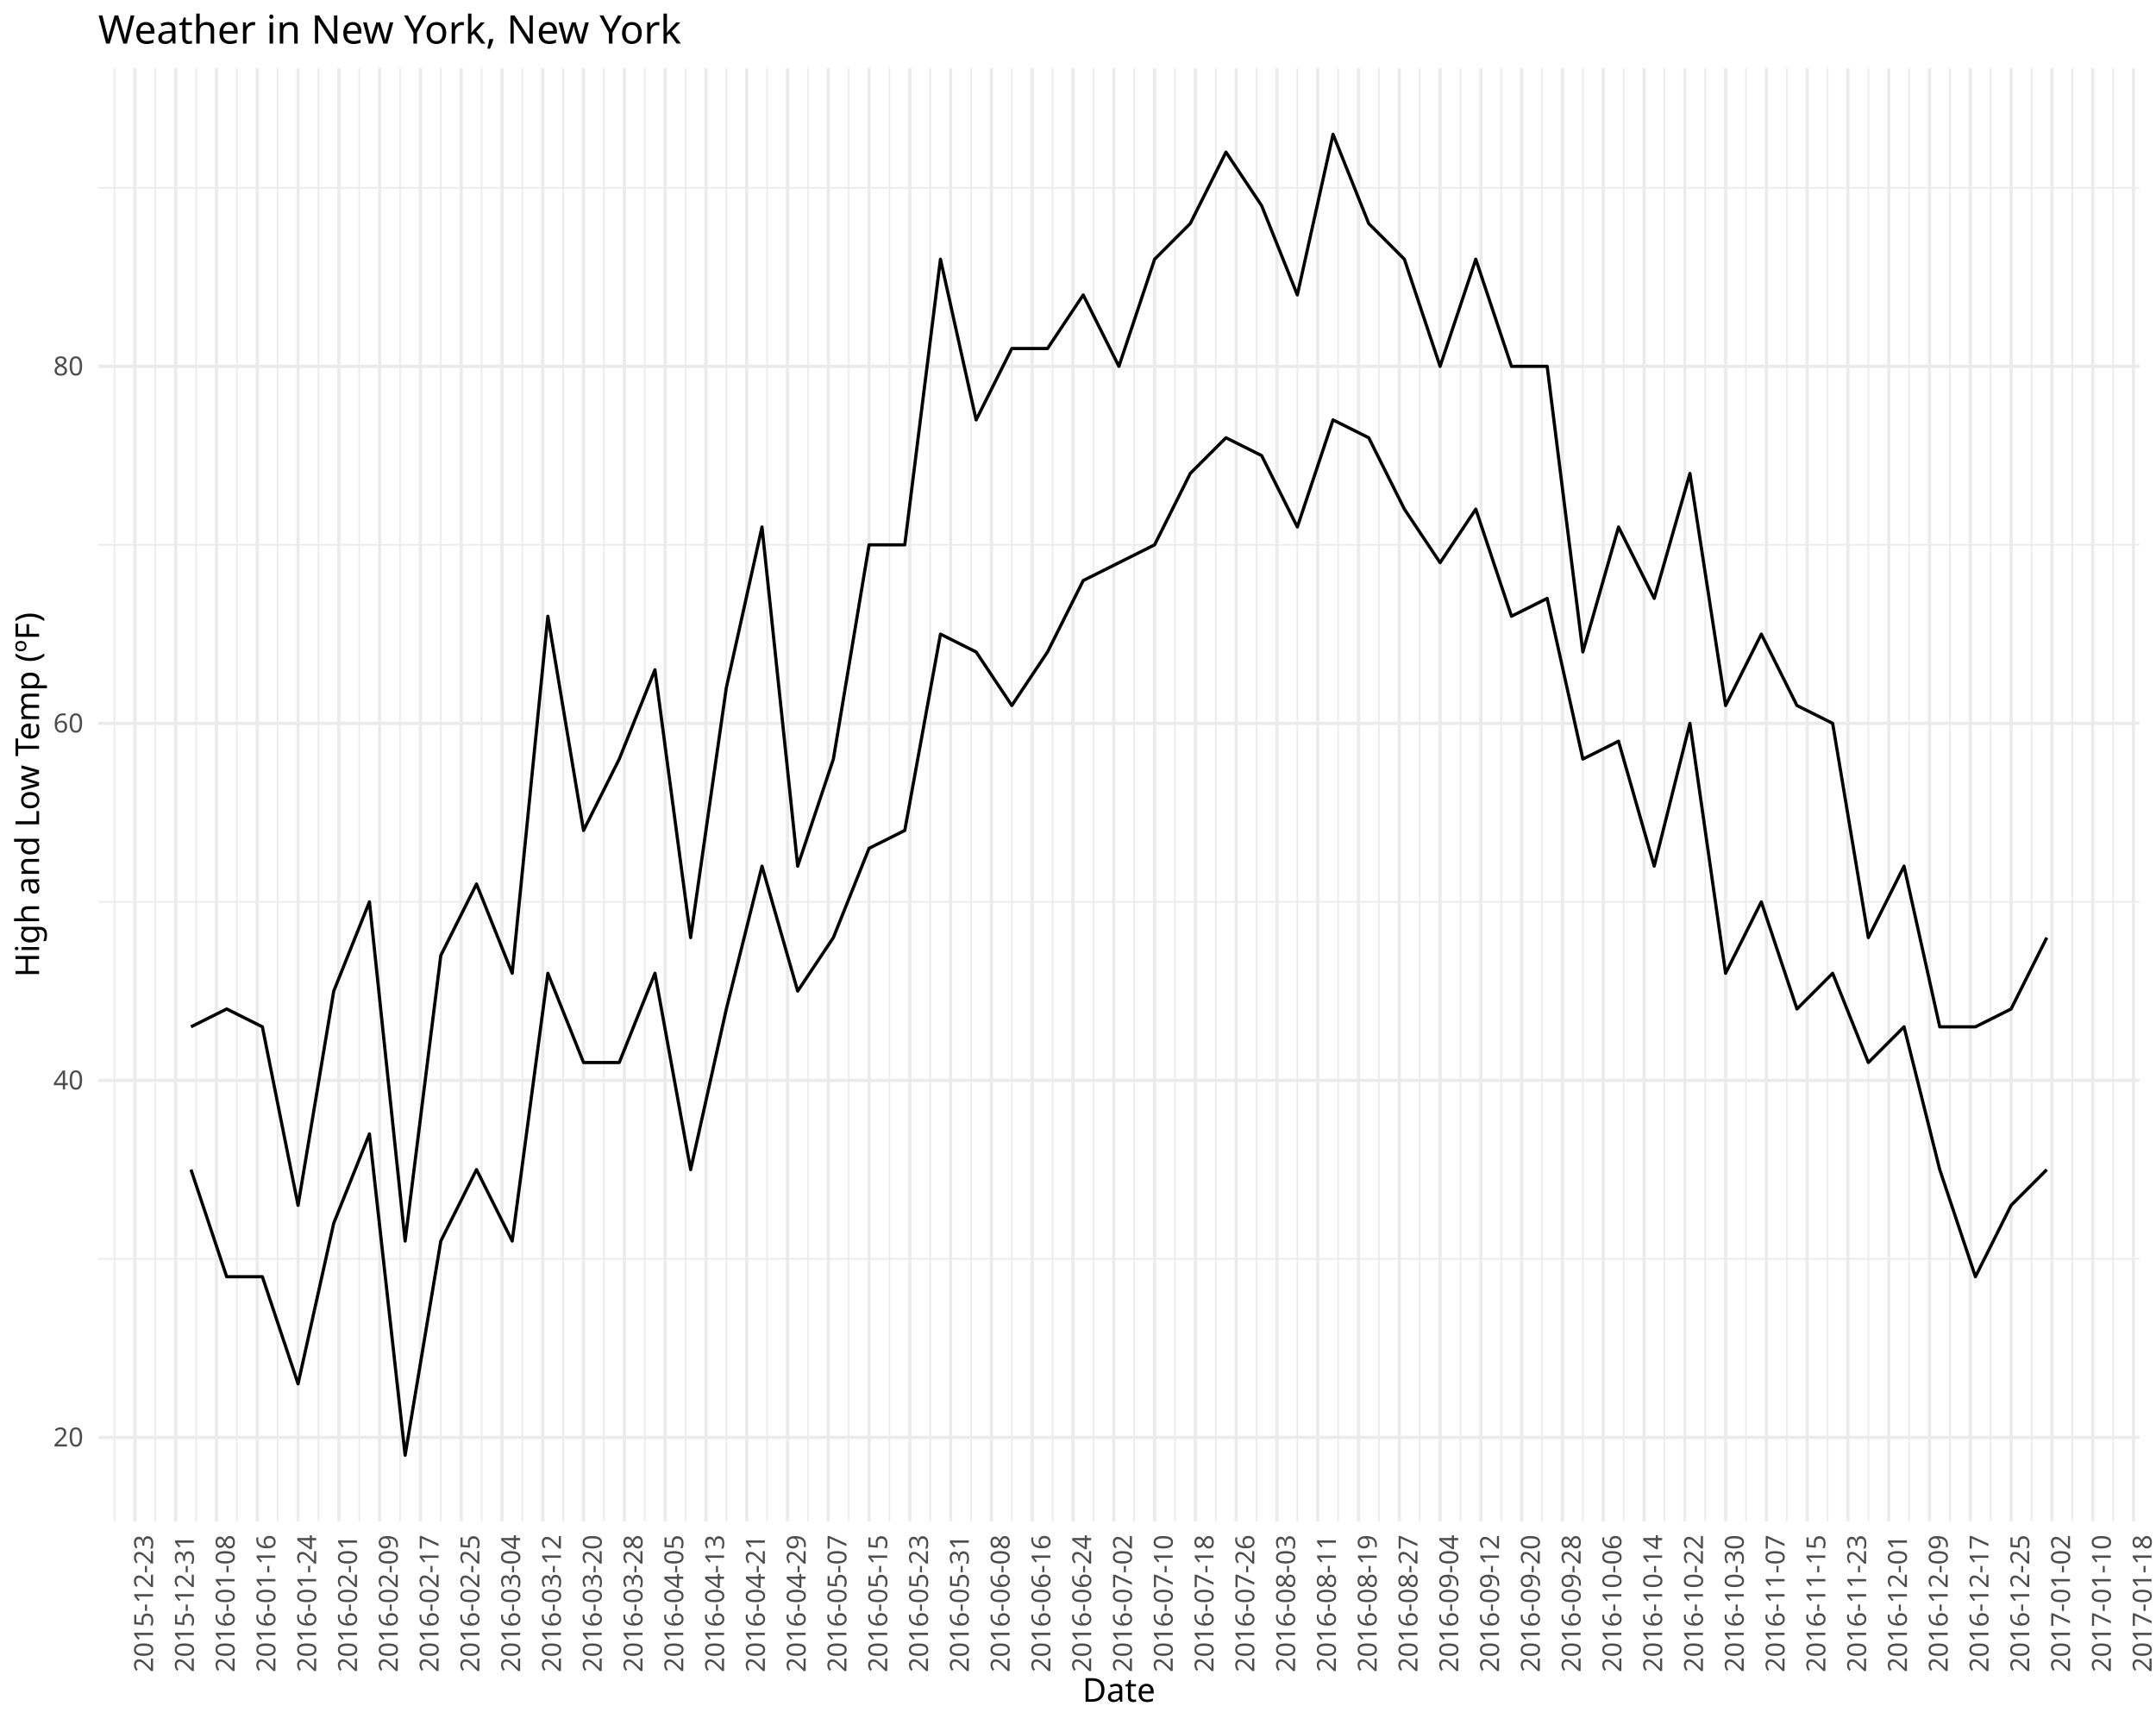
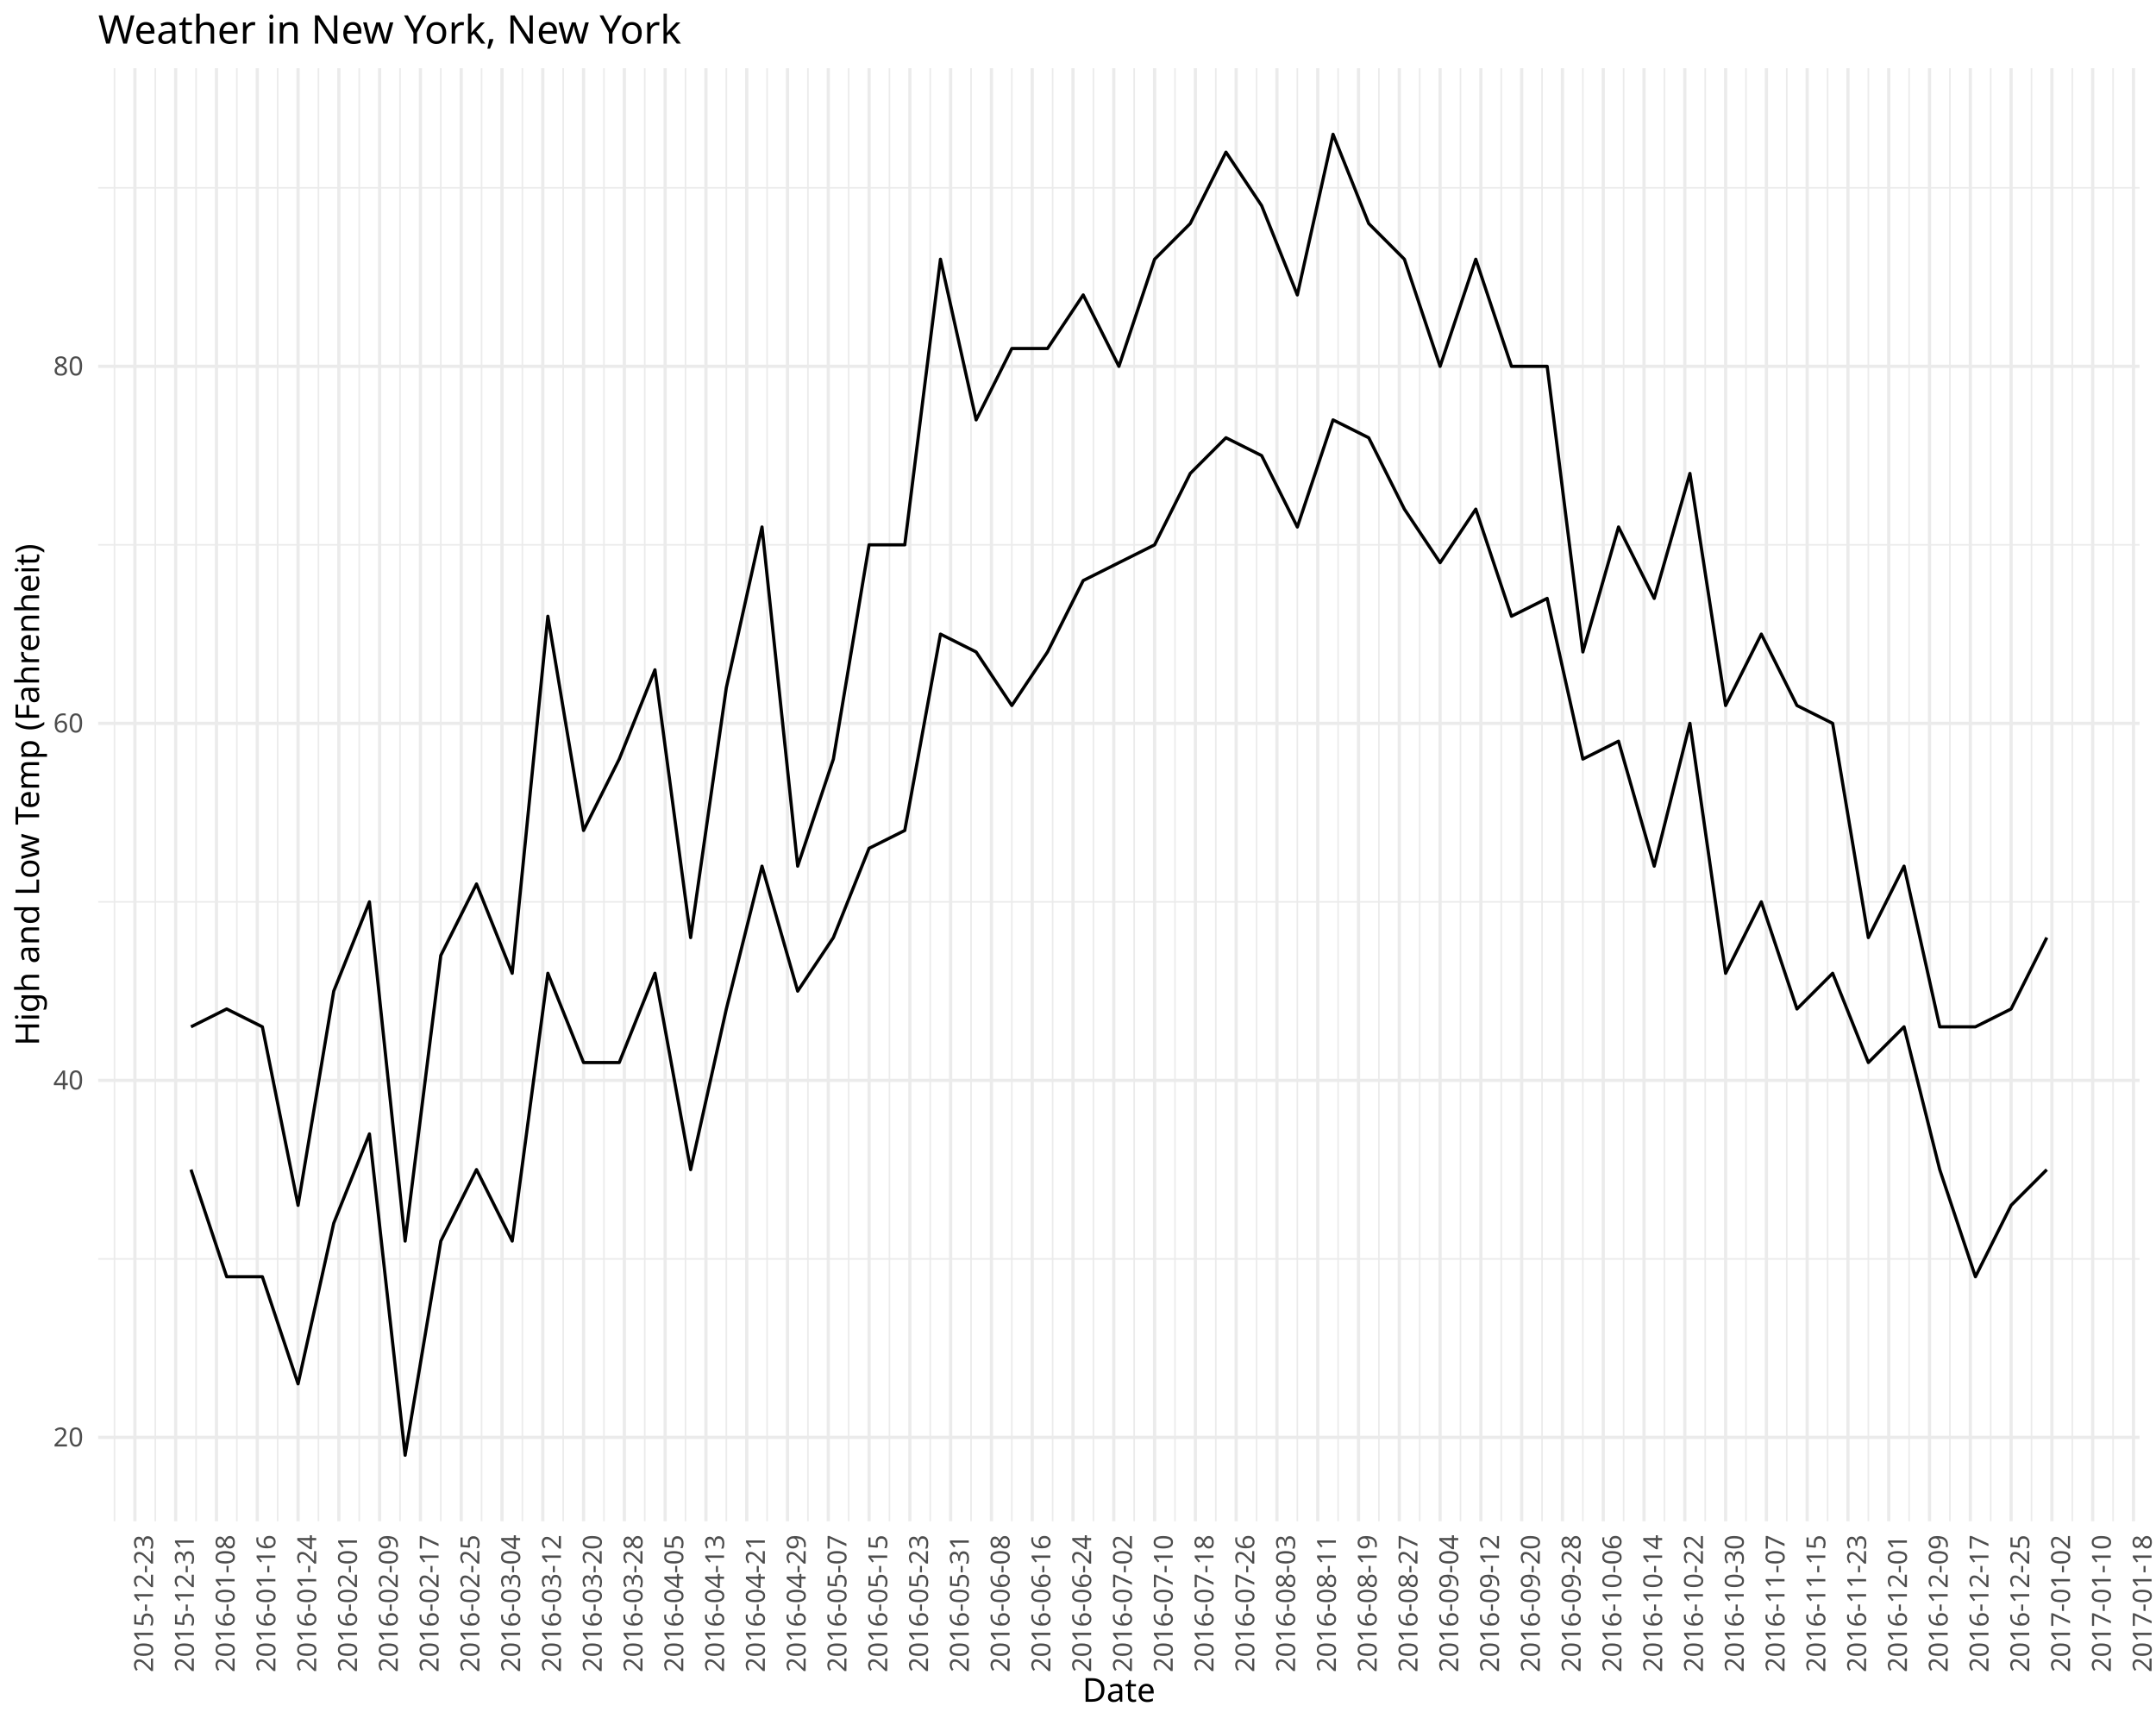
<svg xmlns="http://www.w3.org/2000/svg" class="svglite" data-engine-version="2.0" width="720.00pt" height="576.00pt" viewBox="0 0 720.00 576.00">
  <defs>
    <style type="text/css">
    .svglite line, .svglite polyline, .svglite polygon, .svglite path, .svglite rect, .svglite circle {
      fill: none;
      stroke: #000000;
      stroke-linecap: round;
      stroke-linejoin: round;
      stroke-miterlimit: 10.00;
    }
  </style>
  </defs>
  <rect width="100%" height="100%" style="stroke: none; fill: #FFFFFF;" />
  <defs>
    <clipPath id="cpMC4wMHw3MjAuMDB8MC4wMHw1NzYuMDA=">
      <rect x="0.00" y="0.00" width="720.00" height="576.00" />
    </clipPath>
  </defs>
  <g clip-path="url(#cpMC4wMHw3MjAuMDB8MC4wMHw1NzYuMDA=)">
</g>
  <defs>
    <clipPath id="cpMzIuNzl8NzE0LjUyfDIyLjc4fDUwNy45OA==">
      <rect x="32.79" y="22.78" width="681.73" height="485.19" />
    </clipPath>
  </defs>
  <g clip-path="url(#cpMzIuNzl8NzE0LjUyfDIyLjc4fDUwNy45OA==)">
    <polyline points="32.79,420.36 714.52,420.36 " style="stroke-width: 0.53; stroke: #EBEBEB; stroke-linecap: butt;" />
    <polyline points="32.79,301.14 714.52,301.14 " style="stroke-width: 0.53; stroke: #EBEBEB; stroke-linecap: butt;" />
    <polyline points="32.79,181.93 714.52,181.93 " style="stroke-width: 0.53; stroke: #EBEBEB; stroke-linecap: butt;" />
    <polyline points="32.79,62.72 714.52,62.72 " style="stroke-width: 0.53; stroke: #EBEBEB; stroke-linecap: butt;" />
    <polyline points="38.24,507.98 38.24,22.78 " style="stroke-width: 0.53; stroke: #EBEBEB; stroke-linecap: butt;" />
    <polyline points="51.86,507.98 51.86,22.78 " style="stroke-width: 0.53; stroke: #EBEBEB; stroke-linecap: butt;" />
    <polyline points="65.48,507.98 65.48,22.78 " style="stroke-width: 0.53; stroke: #EBEBEB; stroke-linecap: butt;" />
    <polyline points="79.10,507.98 79.10,22.78 " style="stroke-width: 0.53; stroke: #EBEBEB; stroke-linecap: butt;" />
    <polyline points="92.73,507.98 92.73,22.78 " style="stroke-width: 0.53; stroke: #EBEBEB; stroke-linecap: butt;" />
    <polyline points="106.35,507.98 106.35,22.78 " style="stroke-width: 0.53; stroke: #EBEBEB; stroke-linecap: butt;" />
    <polyline points="119.97,507.98 119.97,22.78 " style="stroke-width: 0.53; stroke: #EBEBEB; stroke-linecap: butt;" />
    <polyline points="133.59,507.98 133.59,22.78 " style="stroke-width: 0.53; stroke: #EBEBEB; stroke-linecap: butt;" />
    <polyline points="147.21,507.98 147.21,22.78 " style="stroke-width: 0.53; stroke: #EBEBEB; stroke-linecap: butt;" />
    <polyline points="160.83,507.98 160.83,22.78 " style="stroke-width: 0.53; stroke: #EBEBEB; stroke-linecap: butt;" />
    <polyline points="174.45,507.98 174.45,22.78 " style="stroke-width: 0.53; stroke: #EBEBEB; stroke-linecap: butt;" />
    <polyline points="188.07,507.98 188.07,22.78 " style="stroke-width: 0.53; stroke: #EBEBEB; stroke-linecap: butt;" />
    <polyline points="201.69,507.98 201.69,22.78 " style="stroke-width: 0.53; stroke: #EBEBEB; stroke-linecap: butt;" />
    <polyline points="215.31,507.98 215.31,22.78 " style="stroke-width: 0.53; stroke: #EBEBEB; stroke-linecap: butt;" />
    <polyline points="228.93,507.98 228.93,22.78 " style="stroke-width: 0.53; stroke: #EBEBEB; stroke-linecap: butt;" />
    <polyline points="242.56,507.98 242.56,22.78 " style="stroke-width: 0.53; stroke: #EBEBEB; stroke-linecap: butt;" />
    <polyline points="256.18,507.98 256.18,22.78 " style="stroke-width: 0.53; stroke: #EBEBEB; stroke-linecap: butt;" />
    <polyline points="269.80,507.98 269.80,22.78 " style="stroke-width: 0.53; stroke: #EBEBEB; stroke-linecap: butt;" />
    <polyline points="283.42,507.98 283.42,22.78 " style="stroke-width: 0.53; stroke: #EBEBEB; stroke-linecap: butt;" />
    <polyline points="297.04,507.98 297.04,22.78 " style="stroke-width: 0.53; stroke: #EBEBEB; stroke-linecap: butt;" />
    <polyline points="310.66,507.98 310.66,22.78 " style="stroke-width: 0.53; stroke: #EBEBEB; stroke-linecap: butt;" />
    <polyline points="324.28,507.98 324.28,22.78 " style="stroke-width: 0.53; stroke: #EBEBEB; stroke-linecap: butt;" />
    <polyline points="337.90,507.98 337.90,22.78 " style="stroke-width: 0.53; stroke: #EBEBEB; stroke-linecap: butt;" />
    <polyline points="351.52,507.98 351.52,22.78 " style="stroke-width: 0.53; stroke: #EBEBEB; stroke-linecap: butt;" />
    <polyline points="365.14,507.98 365.14,22.78 " style="stroke-width: 0.53; stroke: #EBEBEB; stroke-linecap: butt;" />
    <polyline points="378.76,507.98 378.76,22.78 " style="stroke-width: 0.53; stroke: #EBEBEB; stroke-linecap: butt;" />
    <polyline points="392.39,507.98 392.39,22.78 " style="stroke-width: 0.53; stroke: #EBEBEB; stroke-linecap: butt;" />
    <polyline points="406.01,507.98 406.01,22.78 " style="stroke-width: 0.53; stroke: #EBEBEB; stroke-linecap: butt;" />
    <polyline points="419.63,507.98 419.63,22.78 " style="stroke-width: 0.53; stroke: #EBEBEB; stroke-linecap: butt;" />
    <polyline points="433.25,507.98 433.25,22.78 " style="stroke-width: 0.53; stroke: #EBEBEB; stroke-linecap: butt;" />
    <polyline points="446.87,507.98 446.87,22.78 " style="stroke-width: 0.53; stroke: #EBEBEB; stroke-linecap: butt;" />
    <polyline points="460.49,507.98 460.49,22.78 " style="stroke-width: 0.53; stroke: #EBEBEB; stroke-linecap: butt;" />
    <polyline points="474.11,507.98 474.11,22.78 " style="stroke-width: 0.53; stroke: #EBEBEB; stroke-linecap: butt;" />
    <polyline points="487.73,507.98 487.73,22.78 " style="stroke-width: 0.53; stroke: #EBEBEB; stroke-linecap: butt;" />
    <polyline points="501.35,507.98 501.35,22.78 " style="stroke-width: 0.53; stroke: #EBEBEB; stroke-linecap: butt;" />
    <polyline points="514.97,507.98 514.97,22.78 " style="stroke-width: 0.53; stroke: #EBEBEB; stroke-linecap: butt;" />
    <polyline points="528.60,507.98 528.60,22.78 " style="stroke-width: 0.53; stroke: #EBEBEB; stroke-linecap: butt;" />
    <polyline points="542.22,507.98 542.22,22.78 " style="stroke-width: 0.53; stroke: #EBEBEB; stroke-linecap: butt;" />
    <polyline points="555.84,507.98 555.84,22.78 " style="stroke-width: 0.53; stroke: #EBEBEB; stroke-linecap: butt;" />
    <polyline points="569.46,507.98 569.46,22.78 " style="stroke-width: 0.53; stroke: #EBEBEB; stroke-linecap: butt;" />
    <polyline points="583.08,507.98 583.08,22.78 " style="stroke-width: 0.53; stroke: #EBEBEB; stroke-linecap: butt;" />
    <polyline points="596.70,507.98 596.70,22.78 " style="stroke-width: 0.53; stroke: #EBEBEB; stroke-linecap: butt;" />
    <polyline points="610.32,507.98 610.32,22.78 " style="stroke-width: 0.53; stroke: #EBEBEB; stroke-linecap: butt;" />
    <polyline points="623.94,507.98 623.94,22.78 " style="stroke-width: 0.53; stroke: #EBEBEB; stroke-linecap: butt;" />
    <polyline points="637.56,507.98 637.56,22.78 " style="stroke-width: 0.53; stroke: #EBEBEB; stroke-linecap: butt;" />
    <polyline points="651.18,507.98 651.18,22.78 " style="stroke-width: 0.53; stroke: #EBEBEB; stroke-linecap: butt;" />
    <polyline points="664.80,507.98 664.80,22.78 " style="stroke-width: 0.53; stroke: #EBEBEB; stroke-linecap: butt;" />
    <polyline points="678.43,507.98 678.43,22.78 " style="stroke-width: 0.53; stroke: #EBEBEB; stroke-linecap: butt;" />
    <polyline points="692.05,507.98 692.05,22.78 " style="stroke-width: 0.53; stroke: #EBEBEB; stroke-linecap: butt;" />
    <polyline points="705.67,507.98 705.67,22.78 " style="stroke-width: 0.53; stroke: #EBEBEB; stroke-linecap: butt;" />
    <polyline points="32.79,479.96 714.52,479.96 " style="stroke-width: 1.07; stroke: #EBEBEB; stroke-linecap: butt;" />
    <polyline points="32.79,360.75 714.52,360.75 " style="stroke-width: 1.07; stroke: #EBEBEB; stroke-linecap: butt;" />
    <polyline points="32.79,241.54 714.52,241.54 " style="stroke-width: 1.07; stroke: #EBEBEB; stroke-linecap: butt;" />
    <polyline points="32.79,122.33 714.52,122.33 " style="stroke-width: 1.07; stroke: #EBEBEB; stroke-linecap: butt;" />
    <polyline points="45.05,507.98 45.05,22.78 " style="stroke-width: 1.07; stroke: #EBEBEB; stroke-linecap: butt;" />
    <polyline points="58.67,507.98 58.67,22.78 " style="stroke-width: 1.07; stroke: #EBEBEB; stroke-linecap: butt;" />
    <polyline points="72.29,507.98 72.29,22.78 " style="stroke-width: 1.07; stroke: #EBEBEB; stroke-linecap: butt;" />
    <polyline points="85.92,507.98 85.92,22.78 " style="stroke-width: 1.07; stroke: #EBEBEB; stroke-linecap: butt;" />
    <polyline points="99.54,507.98 99.54,22.78 " style="stroke-width: 1.07; stroke: #EBEBEB; stroke-linecap: butt;" />
    <polyline points="113.16,507.98 113.16,22.78 " style="stroke-width: 1.07; stroke: #EBEBEB; stroke-linecap: butt;" />
    <polyline points="126.78,507.98 126.78,22.78 " style="stroke-width: 1.07; stroke: #EBEBEB; stroke-linecap: butt;" />
    <polyline points="140.40,507.98 140.40,22.78 " style="stroke-width: 1.07; stroke: #EBEBEB; stroke-linecap: butt;" />
    <polyline points="154.02,507.98 154.02,22.78 " style="stroke-width: 1.07; stroke: #EBEBEB; stroke-linecap: butt;" />
    <polyline points="167.64,507.98 167.64,22.78 " style="stroke-width: 1.07; stroke: #EBEBEB; stroke-linecap: butt;" />
    <polyline points="181.26,507.98 181.26,22.78 " style="stroke-width: 1.07; stroke: #EBEBEB; stroke-linecap: butt;" />
    <polyline points="194.88,507.98 194.88,22.78 " style="stroke-width: 1.07; stroke: #EBEBEB; stroke-linecap: butt;" />
    <polyline points="208.50,507.98 208.50,22.78 " style="stroke-width: 1.07; stroke: #EBEBEB; stroke-linecap: butt;" />
    <polyline points="222.12,507.98 222.12,22.78 " style="stroke-width: 1.07; stroke: #EBEBEB; stroke-linecap: butt;" />
    <polyline points="235.75,507.98 235.75,22.78 " style="stroke-width: 1.07; stroke: #EBEBEB; stroke-linecap: butt;" />
    <polyline points="249.37,507.98 249.37,22.78 " style="stroke-width: 1.07; stroke: #EBEBEB; stroke-linecap: butt;" />
    <polyline points="262.99,507.98 262.99,22.78 " style="stroke-width: 1.07; stroke: #EBEBEB; stroke-linecap: butt;" />
    <polyline points="276.61,507.98 276.61,22.78 " style="stroke-width: 1.07; stroke: #EBEBEB; stroke-linecap: butt;" />
    <polyline points="290.23,507.98 290.23,22.78 " style="stroke-width: 1.07; stroke: #EBEBEB; stroke-linecap: butt;" />
    <polyline points="303.85,507.98 303.85,22.78 " style="stroke-width: 1.07; stroke: #EBEBEB; stroke-linecap: butt;" />
    <polyline points="317.47,507.98 317.47,22.78 " style="stroke-width: 1.07; stroke: #EBEBEB; stroke-linecap: butt;" />
    <polyline points="331.09,507.98 331.09,22.78 " style="stroke-width: 1.07; stroke: #EBEBEB; stroke-linecap: butt;" />
    <polyline points="344.71,507.98 344.71,22.78 " style="stroke-width: 1.07; stroke: #EBEBEB; stroke-linecap: butt;" />
    <polyline points="358.33,507.98 358.33,22.78 " style="stroke-width: 1.07; stroke: #EBEBEB; stroke-linecap: butt;" />
    <polyline points="371.95,507.98 371.95,22.78 " style="stroke-width: 1.07; stroke: #EBEBEB; stroke-linecap: butt;" />
    <polyline points="385.58,507.98 385.58,22.78 " style="stroke-width: 1.07; stroke: #EBEBEB; stroke-linecap: butt;" />
    <polyline points="399.20,507.98 399.20,22.78 " style="stroke-width: 1.07; stroke: #EBEBEB; stroke-linecap: butt;" />
    <polyline points="412.82,507.98 412.82,22.78 " style="stroke-width: 1.07; stroke: #EBEBEB; stroke-linecap: butt;" />
    <polyline points="426.44,507.98 426.44,22.78 " style="stroke-width: 1.07; stroke: #EBEBEB; stroke-linecap: butt;" />
    <polyline points="440.06,507.98 440.06,22.78 " style="stroke-width: 1.07; stroke: #EBEBEB; stroke-linecap: butt;" />
    <polyline points="453.68,507.98 453.68,22.78 " style="stroke-width: 1.07; stroke: #EBEBEB; stroke-linecap: butt;" />
    <polyline points="467.30,507.98 467.30,22.78 " style="stroke-width: 1.07; stroke: #EBEBEB; stroke-linecap: butt;" />
    <polyline points="480.92,507.98 480.92,22.78 " style="stroke-width: 1.07; stroke: #EBEBEB; stroke-linecap: butt;" />
    <polyline points="494.54,507.98 494.54,22.78 " style="stroke-width: 1.07; stroke: #EBEBEB; stroke-linecap: butt;" />
    <polyline points="508.16,507.98 508.16,22.78 " style="stroke-width: 1.07; stroke: #EBEBEB; stroke-linecap: butt;" />
    <polyline points="521.78,507.98 521.78,22.78 " style="stroke-width: 1.07; stroke: #EBEBEB; stroke-linecap: butt;" />
    <polyline points="535.41,507.98 535.41,22.78 " style="stroke-width: 1.07; stroke: #EBEBEB; stroke-linecap: butt;" />
    <polyline points="549.03,507.98 549.03,22.78 " style="stroke-width: 1.07; stroke: #EBEBEB; stroke-linecap: butt;" />
    <polyline points="562.65,507.98 562.65,22.78 " style="stroke-width: 1.07; stroke: #EBEBEB; stroke-linecap: butt;" />
    <polyline points="576.27,507.98 576.27,22.78 " style="stroke-width: 1.07; stroke: #EBEBEB; stroke-linecap: butt;" />
    <polyline points="589.89,507.98 589.89,22.78 " style="stroke-width: 1.07; stroke: #EBEBEB; stroke-linecap: butt;" />
    <polyline points="603.51,507.98 603.51,22.78 " style="stroke-width: 1.07; stroke: #EBEBEB; stroke-linecap: butt;" />
    <polyline points="617.13,507.98 617.13,22.78 " style="stroke-width: 1.07; stroke: #EBEBEB; stroke-linecap: butt;" />
    <polyline points="630.75,507.98 630.75,22.78 " style="stroke-width: 1.07; stroke: #EBEBEB; stroke-linecap: butt;" />
    <polyline points="644.37,507.98 644.37,22.78 " style="stroke-width: 1.07; stroke: #EBEBEB; stroke-linecap: butt;" />
    <polyline points="657.99,507.98 657.99,22.78 " style="stroke-width: 1.07; stroke: #EBEBEB; stroke-linecap: butt;" />
    <polyline points="671.61,507.98 671.61,22.78 " style="stroke-width: 1.07; stroke: #EBEBEB; stroke-linecap: butt;" />
    <polyline points="685.24,507.98 685.24,22.78 " style="stroke-width: 1.07; stroke: #EBEBEB; stroke-linecap: butt;" />
    <polyline points="698.86,507.98 698.86,22.78 " style="stroke-width: 1.07; stroke: #EBEBEB; stroke-linecap: butt;" />
    <polyline points="712.48,507.98 712.48,22.78 " style="stroke-width: 1.07; stroke: #EBEBEB; stroke-linecap: butt;" />
    <polyline points="63.78,342.87 75.70,336.91 87.62,342.87 99.54,402.48 111.45,330.95 123.37,301.14 135.29,414.40 147.21,319.03 159.13,295.18 171.05,324.99 182.96,205.77 194.88,277.30 206.80,253.46 218.72,223.66 230.64,313.07 242.56,229.62 254.47,175.97 266.39,289.22 278.31,253.46 290.23,181.93 302.15,181.93 314.07,86.56 325.98,140.21 337.90,116.37 349.82,116.37 361.74,98.48 373.66,122.33 385.58,86.56 397.49,74.64 409.41,50.80 421.33,68.68 433.25,98.48 445.17,44.84 457.09,74.64 469.00,86.56 480.92,122.33 492.84,86.56 504.76,122.33 516.68,122.33 528.60,217.70 540.51,175.97 552.43,199.81 564.35,158.09 576.27,235.58 588.19,211.74 600.10,235.58 612.02,241.54 623.94,313.07 635.86,289.22 647.78,342.87 659.70,342.87 671.61,336.91 683.53,313.07 " style="stroke-width: 1.07; stroke-linecap: butt;" />
    <polyline points="63.78,390.55 75.70,426.32 87.62,426.32 99.54,462.08 111.45,408.44 123.37,378.63 135.29,485.92 147.21,414.40 159.13,390.55 171.05,414.40 182.96,324.99 194.88,354.79 206.80,354.79 218.72,324.99 230.64,390.55 242.56,336.91 254.47,289.22 266.39,330.95 278.31,313.07 290.23,283.26 302.15,277.30 314.07,211.74 325.98,217.70 337.90,235.58 349.82,217.70 361.74,193.85 373.66,187.89 385.58,181.93 397.49,158.09 409.41,146.17 421.33,152.13 433.25,175.97 445.17,140.21 457.09,146.17 469.00,170.01 480.92,187.89 492.84,170.01 504.76,205.77 516.68,199.81 528.60,253.46 540.51,247.50 552.43,289.22 564.35,241.54 576.27,324.99 588.19,301.14 600.10,336.91 612.02,324.99 623.94,354.79 635.86,342.87 647.78,390.55 659.70,426.32 671.61,402.48 683.53,390.55 " style="stroke-width: 1.07; stroke-linecap: butt;" />
  </g>
  <g clip-path="url(#cpMC4wMHw3MjAuMDB8MC4wMHw1NzYuMDA=)">
    <text x="27.86" y="482.99" text-anchor="end" style="font-size: 8.80px; fill: #4D4D4D; font-family: sans;" textLength="9.79px" lengthAdjust="spacingAndGlyphs">20</text>
    <text x="27.86" y="363.78" text-anchor="end" style="font-size: 8.80px; fill: #4D4D4D; font-family: sans;" textLength="9.79px" lengthAdjust="spacingAndGlyphs">40</text>
    <text x="27.86" y="244.57" text-anchor="end" style="font-size: 8.80px; fill: #4D4D4D; font-family: sans;" textLength="9.79px" lengthAdjust="spacingAndGlyphs">60</text>
    <text x="27.86" y="125.35" text-anchor="end" style="font-size: 8.80px; fill: #4D4D4D; font-family: sans;" textLength="9.79px" lengthAdjust="spacingAndGlyphs">80</text>
    <text transform="translate(51.11,535.42) rotate(-90)" text-anchor="middle" style="font-size: 8.80px; fill: #4D4D4D; font-family: sans;" textLength="45.02px" lengthAdjust="spacingAndGlyphs">2015-12-23</text>
    <text transform="translate(64.73,535.42) rotate(-90)" text-anchor="middle" style="font-size: 8.80px; fill: #4D4D4D; font-family: sans;" textLength="45.02px" lengthAdjust="spacingAndGlyphs">2015-12-31</text>
    <text transform="translate(78.35,535.42) rotate(-90)" text-anchor="middle" style="font-size: 8.80px; fill: #4D4D4D; font-family: sans;" textLength="45.02px" lengthAdjust="spacingAndGlyphs">2016-01-08</text>
    <text transform="translate(91.97,535.42) rotate(-90)" text-anchor="middle" style="font-size: 8.80px; fill: #4D4D4D; font-family: sans;" textLength="45.02px" lengthAdjust="spacingAndGlyphs">2016-01-16</text>
    <text transform="translate(105.59,535.42) rotate(-90)" text-anchor="middle" style="font-size: 8.80px; fill: #4D4D4D; font-family: sans;" textLength="45.02px" lengthAdjust="spacingAndGlyphs">2016-01-24</text>
    <text transform="translate(119.21,535.42) rotate(-90)" text-anchor="middle" style="font-size: 8.80px; fill: #4D4D4D; font-family: sans;" textLength="45.02px" lengthAdjust="spacingAndGlyphs">2016-02-01</text>
    <text transform="translate(132.83,535.42) rotate(-90)" text-anchor="middle" style="font-size: 8.80px; fill: #4D4D4D; font-family: sans;" textLength="45.02px" lengthAdjust="spacingAndGlyphs">2016-02-09</text>
    <text transform="translate(146.46,535.42) rotate(-90)" text-anchor="middle" style="font-size: 8.80px; fill: #4D4D4D; font-family: sans;" textLength="45.02px" lengthAdjust="spacingAndGlyphs">2016-02-17</text>
    <text transform="translate(160.08,535.42) rotate(-90)" text-anchor="middle" style="font-size: 8.80px; fill: #4D4D4D; font-family: sans;" textLength="45.02px" lengthAdjust="spacingAndGlyphs">2016-02-25</text>
    <text transform="translate(173.70,535.42) rotate(-90)" text-anchor="middle" style="font-size: 8.80px; fill: #4D4D4D; font-family: sans;" textLength="45.02px" lengthAdjust="spacingAndGlyphs">2016-03-04</text>
    <text transform="translate(187.32,535.42) rotate(-90)" text-anchor="middle" style="font-size: 8.80px; fill: #4D4D4D; font-family: sans;" textLength="45.02px" lengthAdjust="spacingAndGlyphs">2016-03-12</text>
    <text transform="translate(200.94,535.42) rotate(-90)" text-anchor="middle" style="font-size: 8.80px; fill: #4D4D4D; font-family: sans;" textLength="45.02px" lengthAdjust="spacingAndGlyphs">2016-03-20</text>
    <text transform="translate(214.56,535.42) rotate(-90)" text-anchor="middle" style="font-size: 8.80px; fill: #4D4D4D; font-family: sans;" textLength="45.02px" lengthAdjust="spacingAndGlyphs">2016-03-28</text>
    <text transform="translate(228.18,535.42) rotate(-90)" text-anchor="middle" style="font-size: 8.80px; fill: #4D4D4D; font-family: sans;" textLength="45.02px" lengthAdjust="spacingAndGlyphs">2016-04-05</text>
    <text transform="translate(241.80,535.42) rotate(-90)" text-anchor="middle" style="font-size: 8.80px; fill: #4D4D4D; font-family: sans;" textLength="45.02px" lengthAdjust="spacingAndGlyphs">2016-04-13</text>
    <text transform="translate(255.42,535.42) rotate(-90)" text-anchor="middle" style="font-size: 8.80px; fill: #4D4D4D; font-family: sans;" textLength="45.02px" lengthAdjust="spacingAndGlyphs">2016-04-21</text>
    <text transform="translate(269.04,535.42) rotate(-90)" text-anchor="middle" style="font-size: 8.80px; fill: #4D4D4D; font-family: sans;" textLength="45.02px" lengthAdjust="spacingAndGlyphs">2016-04-29</text>
    <text transform="translate(282.66,535.42) rotate(-90)" text-anchor="middle" style="font-size: 8.80px; fill: #4D4D4D; font-family: sans;" textLength="45.02px" lengthAdjust="spacingAndGlyphs">2016-05-07</text>
    <text transform="translate(296.29,535.42) rotate(-90)" text-anchor="middle" style="font-size: 8.80px; fill: #4D4D4D; font-family: sans;" textLength="45.02px" lengthAdjust="spacingAndGlyphs">2016-05-15</text>
    <text transform="translate(309.91,535.42) rotate(-90)" text-anchor="middle" style="font-size: 8.80px; fill: #4D4D4D; font-family: sans;" textLength="45.02px" lengthAdjust="spacingAndGlyphs">2016-05-23</text>
    <text transform="translate(323.53,535.42) rotate(-90)" text-anchor="middle" style="font-size: 8.80px; fill: #4D4D4D; font-family: sans;" textLength="45.02px" lengthAdjust="spacingAndGlyphs">2016-05-31</text>
    <text transform="translate(337.15,535.42) rotate(-90)" text-anchor="middle" style="font-size: 8.80px; fill: #4D4D4D; font-family: sans;" textLength="45.02px" lengthAdjust="spacingAndGlyphs">2016-06-08</text>
    <text transform="translate(350.77,535.42) rotate(-90)" text-anchor="middle" style="font-size: 8.80px; fill: #4D4D4D; font-family: sans;" textLength="45.02px" lengthAdjust="spacingAndGlyphs">2016-06-16</text>
    <text transform="translate(364.39,535.42) rotate(-90)" text-anchor="middle" style="font-size: 8.80px; fill: #4D4D4D; font-family: sans;" textLength="45.02px" lengthAdjust="spacingAndGlyphs">2016-06-24</text>
    <text transform="translate(378.01,535.42) rotate(-90)" text-anchor="middle" style="font-size: 8.80px; fill: #4D4D4D; font-family: sans;" textLength="45.02px" lengthAdjust="spacingAndGlyphs">2016-07-02</text>
    <text transform="translate(391.63,535.42) rotate(-90)" text-anchor="middle" style="font-size: 8.80px; fill: #4D4D4D; font-family: sans;" textLength="45.02px" lengthAdjust="spacingAndGlyphs">2016-07-10</text>
    <text transform="translate(405.25,535.42) rotate(-90)" text-anchor="middle" style="font-size: 8.80px; fill: #4D4D4D; font-family: sans;" textLength="45.02px" lengthAdjust="spacingAndGlyphs">2016-07-18</text>
    <text transform="translate(418.87,535.42) rotate(-90)" text-anchor="middle" style="font-size: 8.80px; fill: #4D4D4D; font-family: sans;" textLength="45.02px" lengthAdjust="spacingAndGlyphs">2016-07-26</text>
    <text transform="translate(432.49,535.42) rotate(-90)" text-anchor="middle" style="font-size: 8.80px; fill: #4D4D4D; font-family: sans;" textLength="45.02px" lengthAdjust="spacingAndGlyphs">2016-08-03</text>
    <text transform="translate(446.12,535.42) rotate(-90)" text-anchor="middle" style="font-size: 8.80px; fill: #4D4D4D; font-family: sans;" textLength="45.02px" lengthAdjust="spacingAndGlyphs">2016-08-11</text>
    <text transform="translate(459.74,535.42) rotate(-90)" text-anchor="middle" style="font-size: 8.80px; fill: #4D4D4D; font-family: sans;" textLength="45.02px" lengthAdjust="spacingAndGlyphs">2016-08-19</text>
    <text transform="translate(473.36,535.42) rotate(-90)" text-anchor="middle" style="font-size: 8.80px; fill: #4D4D4D; font-family: sans;" textLength="45.02px" lengthAdjust="spacingAndGlyphs">2016-08-27</text>
    <text transform="translate(486.98,535.42) rotate(-90)" text-anchor="middle" style="font-size: 8.80px; fill: #4D4D4D; font-family: sans;" textLength="45.02px" lengthAdjust="spacingAndGlyphs">2016-09-04</text>
    <text transform="translate(500.60,535.42) rotate(-90)" text-anchor="middle" style="font-size: 8.80px; fill: #4D4D4D; font-family: sans;" textLength="45.02px" lengthAdjust="spacingAndGlyphs">2016-09-12</text>
    <text transform="translate(514.22,535.42) rotate(-90)" text-anchor="middle" style="font-size: 8.80px; fill: #4D4D4D; font-family: sans;" textLength="45.02px" lengthAdjust="spacingAndGlyphs">2016-09-20</text>
    <text transform="translate(527.84,535.42) rotate(-90)" text-anchor="middle" style="font-size: 8.80px; fill: #4D4D4D; font-family: sans;" textLength="45.02px" lengthAdjust="spacingAndGlyphs">2016-09-28</text>
    <text transform="translate(541.46,535.42) rotate(-90)" text-anchor="middle" style="font-size: 8.80px; fill: #4D4D4D; font-family: sans;" textLength="45.02px" lengthAdjust="spacingAndGlyphs">2016-10-06</text>
    <text transform="translate(555.08,535.42) rotate(-90)" text-anchor="middle" style="font-size: 8.80px; fill: #4D4D4D; font-family: sans;" textLength="45.02px" lengthAdjust="spacingAndGlyphs">2016-10-14</text>
    <text transform="translate(568.70,535.42) rotate(-90)" text-anchor="middle" style="font-size: 8.80px; fill: #4D4D4D; font-family: sans;" textLength="45.02px" lengthAdjust="spacingAndGlyphs">2016-10-22</text>
    <text transform="translate(582.32,535.42) rotate(-90)" text-anchor="middle" style="font-size: 8.80px; fill: #4D4D4D; font-family: sans;" textLength="45.02px" lengthAdjust="spacingAndGlyphs">2016-10-30</text>
    <text transform="translate(595.95,535.42) rotate(-90)" text-anchor="middle" style="font-size: 8.80px; fill: #4D4D4D; font-family: sans;" textLength="45.02px" lengthAdjust="spacingAndGlyphs">2016-11-07</text>
    <text transform="translate(609.57,535.42) rotate(-90)" text-anchor="middle" style="font-size: 8.80px; fill: #4D4D4D; font-family: sans;" textLength="45.02px" lengthAdjust="spacingAndGlyphs">2016-11-15</text>
    <text transform="translate(623.19,535.42) rotate(-90)" text-anchor="middle" style="font-size: 8.80px; fill: #4D4D4D; font-family: sans;" textLength="45.02px" lengthAdjust="spacingAndGlyphs">2016-11-23</text>
    <text transform="translate(636.81,535.42) rotate(-90)" text-anchor="middle" style="font-size: 8.80px; fill: #4D4D4D; font-family: sans;" textLength="45.02px" lengthAdjust="spacingAndGlyphs">2016-12-01</text>
    <text transform="translate(650.43,535.42) rotate(-90)" text-anchor="middle" style="font-size: 8.80px; fill: #4D4D4D; font-family: sans;" textLength="45.02px" lengthAdjust="spacingAndGlyphs">2016-12-09</text>
    <text transform="translate(664.05,535.42) rotate(-90)" text-anchor="middle" style="font-size: 8.80px; fill: #4D4D4D; font-family: sans;" textLength="45.02px" lengthAdjust="spacingAndGlyphs">2016-12-17</text>
    <text transform="translate(677.67,535.42) rotate(-90)" text-anchor="middle" style="font-size: 8.80px; fill: #4D4D4D; font-family: sans;" textLength="45.02px" lengthAdjust="spacingAndGlyphs">2016-12-25</text>
    <text transform="translate(691.29,535.42) rotate(-90)" text-anchor="middle" style="font-size: 8.80px; fill: #4D4D4D; font-family: sans;" textLength="45.02px" lengthAdjust="spacingAndGlyphs">2017-01-02</text>
    <text transform="translate(704.91,535.42) rotate(-90)" text-anchor="middle" style="font-size: 8.80px; fill: #4D4D4D; font-family: sans;" textLength="45.02px" lengthAdjust="spacingAndGlyphs">2017-01-10</text>
    <text transform="translate(718.53,535.42) rotate(-90)" text-anchor="middle" style="font-size: 8.80px; fill: #4D4D4D; font-family: sans;" textLength="45.02px" lengthAdjust="spacingAndGlyphs">2017-01-18</text>
    <text x="373.66" y="568.24" text-anchor="middle" style="font-size: 11.00px; font-family: sans;" textLength="23.24px" lengthAdjust="spacingAndGlyphs">Date</text>
-     <text transform="translate(13.05,265.38) rotate(-90)" text-anchor="middle" style="font-size: 11.00px; font-family: sans;" textLength="119.57px" lengthAdjust="spacingAndGlyphs">High and Low Temp (ºF)</text>
+     <text transform="translate(13.05,265.38) rotate(-90)" text-anchor="middle" style="font-size: 11.00px; font-family: sans;" textLength="161.42px" lengthAdjust="spacingAndGlyphs">High and Low Temp (Fahrenheit)</text>
    <text x="32.79" y="14.56" style="font-size: 13.20px; font-family: sans;" textLength="189.29px" lengthAdjust="spacingAndGlyphs">Weather in New York, New York</text>
  </g>
</svg>
